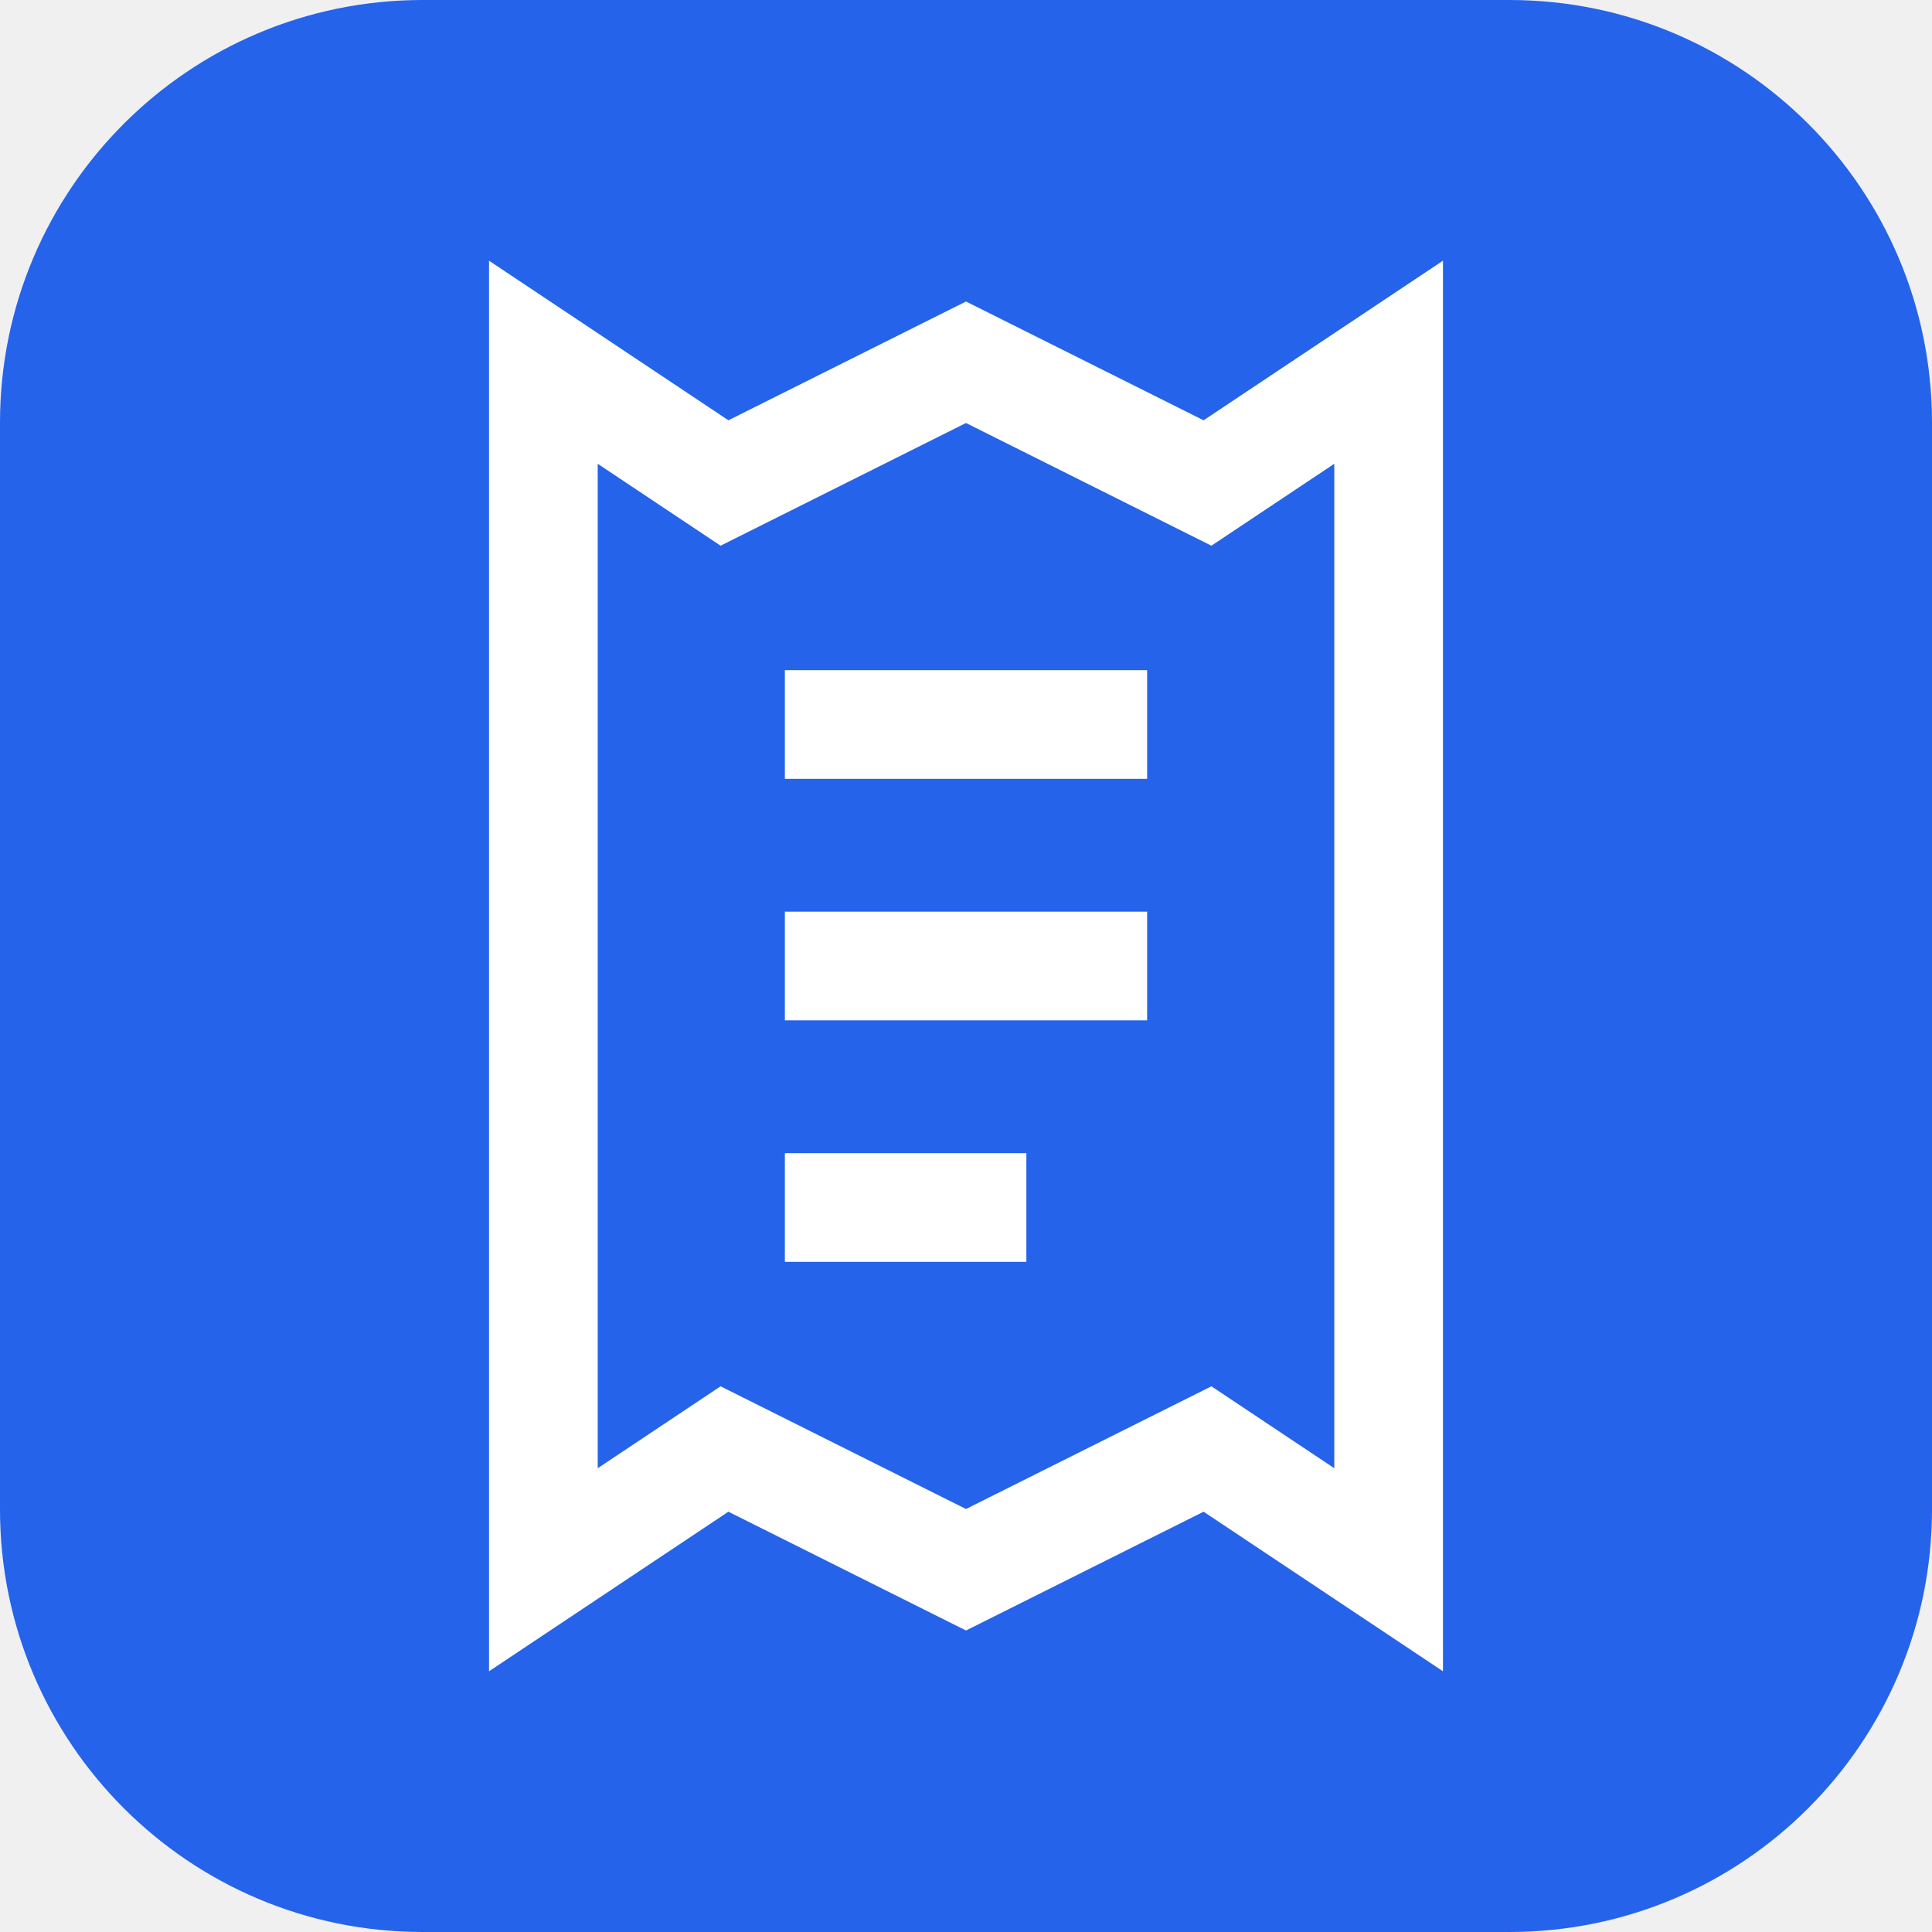
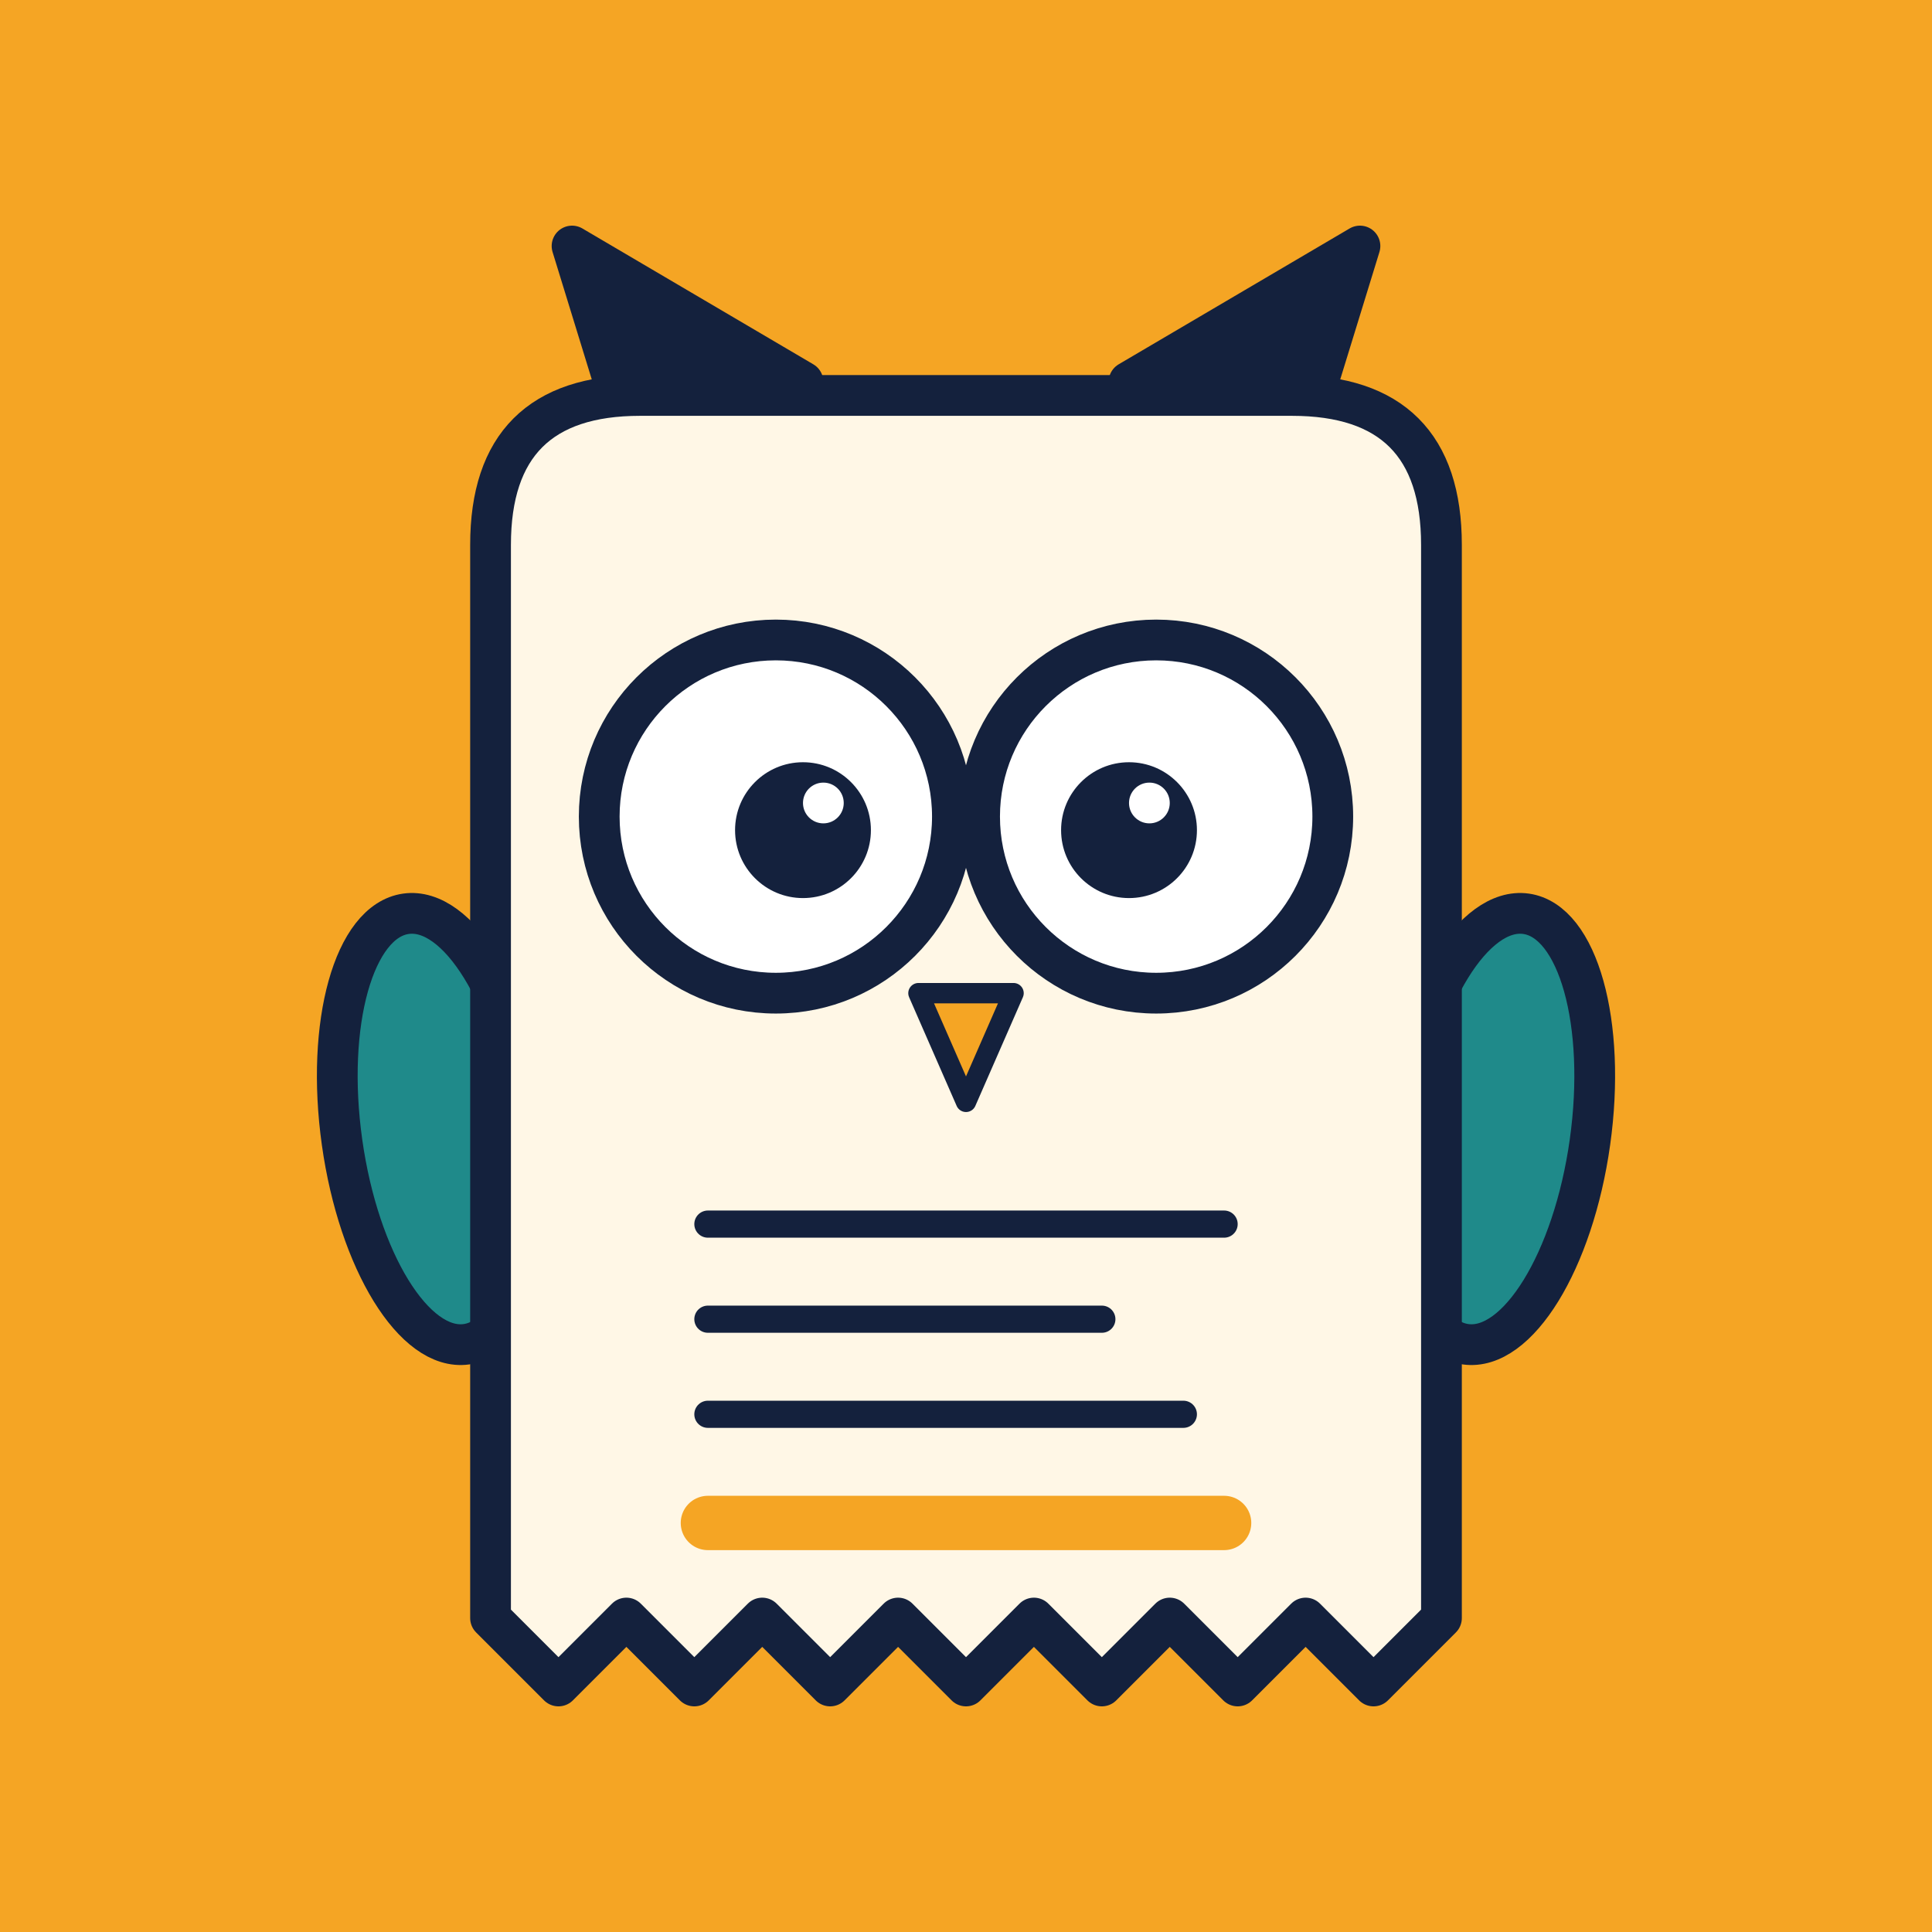
- <svg xmlns="http://www.w3.org/2000/svg" viewBox="0 0 32 32">
-   <rect width="32" height="32" rx="7" fill="#2563eb" />
-   <path d="M9 6l3 2 4-2 4 2 3-2v20l-3-2-4 2-4-2-3 2V6Z" fill="none" stroke="white" stroke-width="1.8" />
-   <path d="M13 12h6m-6 4h6m-6 4h4" stroke="white" stroke-width="1.8" />
+ <svg xmlns="http://www.w3.org/2000/svg" width="1024" height="1024" viewBox="0 0 1024 1024">
+   <rect width="1024" height="1024" fill="#F5A524" />
+   <g transform="translate(512 512) scale(3.6) translate(-100 -104)">
+     <path d="M50,24 L42,-2 L76,18 Z" fill="#14213D" stroke="#14213D" stroke-width="6" stroke-linejoin="round" />
+     <path d="M150,24 L158,-2 L124,18 Z" fill="#14213D" stroke="#14213D" stroke-width="6" stroke-linejoin="round" />
+     <ellipse cx="22" cy="128" rx="14" ry="32" transform="rotate(-8 22 128)" fill="#1F8A8A" stroke="#14213D" stroke-width="6" />
+     <ellipse cx="178" cy="128" rx="14" ry="32" transform="rotate(8 178 128)" fill="#1F8A8A" stroke="#14213D" stroke-width="6" />
+     <path d="M30,42 Q30,20 52,20 L148,20 Q170,20 170,42 L170,200 L160,210 L150,200 L140,210 L130,200 L120,210 L110,200 L100,210 L90,200 L80,210 L70,200 L60,210 L50,200 L40,210 L30,200 Z" fill="#FFF7E6" stroke="#14213D" stroke-width="6" stroke-linejoin="round" />
+     <circle cx="72" cy="82" r="26" fill="#FFFFFF" stroke="#14213D" stroke-width="6" />
+     <circle cx="128" cy="82" r="26" fill="#FFFFFF" stroke="#14213D" stroke-width="6" />
+     <rect x="97" y="79" width="6" height="6" fill="#14213D" />
+     <circle cx="76" cy="84" r="10" fill="#14213D" />
+     <circle cx="124" cy="84" r="10" fill="#14213D" />
+     <circle cx="79" cy="80" r="3" fill="#FFFFFF" />
+     <circle cx="127" cy="80" r="3" fill="#FFFFFF" />
+     <path d="M93,108 L107,108 L100,124 Z" fill="#F5A524" stroke="#14213D" stroke-width="3" stroke-linejoin="round" />
+     <line x1="62" y1="142" x2="138" y2="142" stroke="#14213D" stroke-width="4" stroke-linecap="round" />
+     <line x1="62" y1="156" x2="120" y2="156" stroke="#14213D" stroke-width="4" stroke-linecap="round" />
+     <line x1="62" y1="170" x2="132" y2="170" stroke="#14213D" stroke-width="4" stroke-linecap="round" />
+     <line x1="62" y1="186" x2="138" y2="186" stroke="#F5A524" stroke-width="8" stroke-linecap="round" />
+   </g>
</svg>
